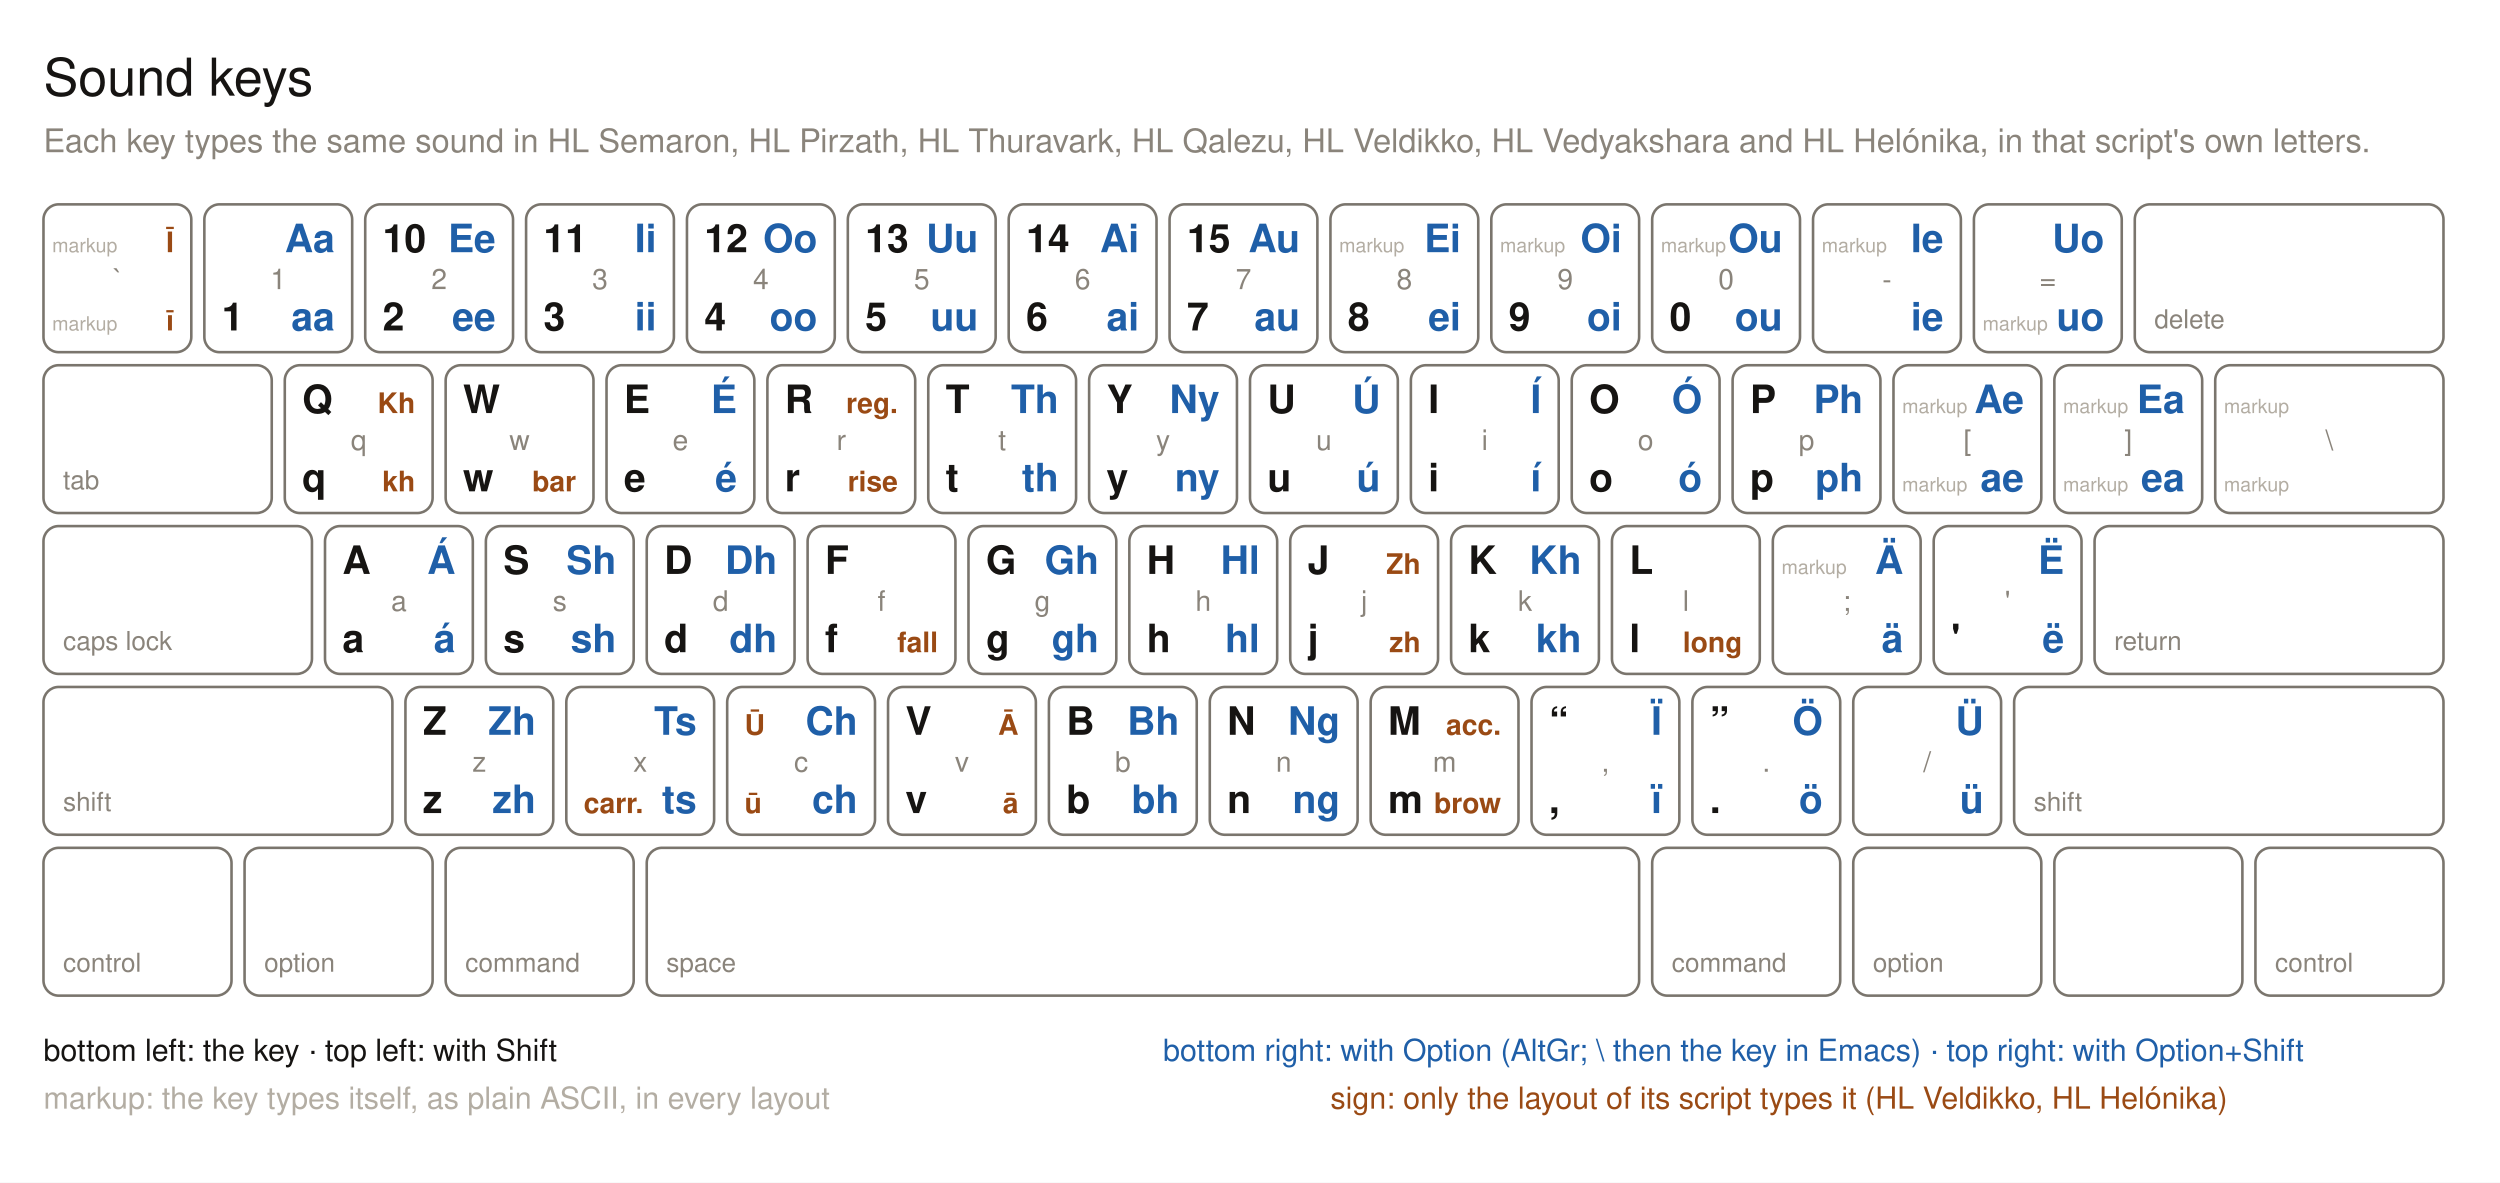
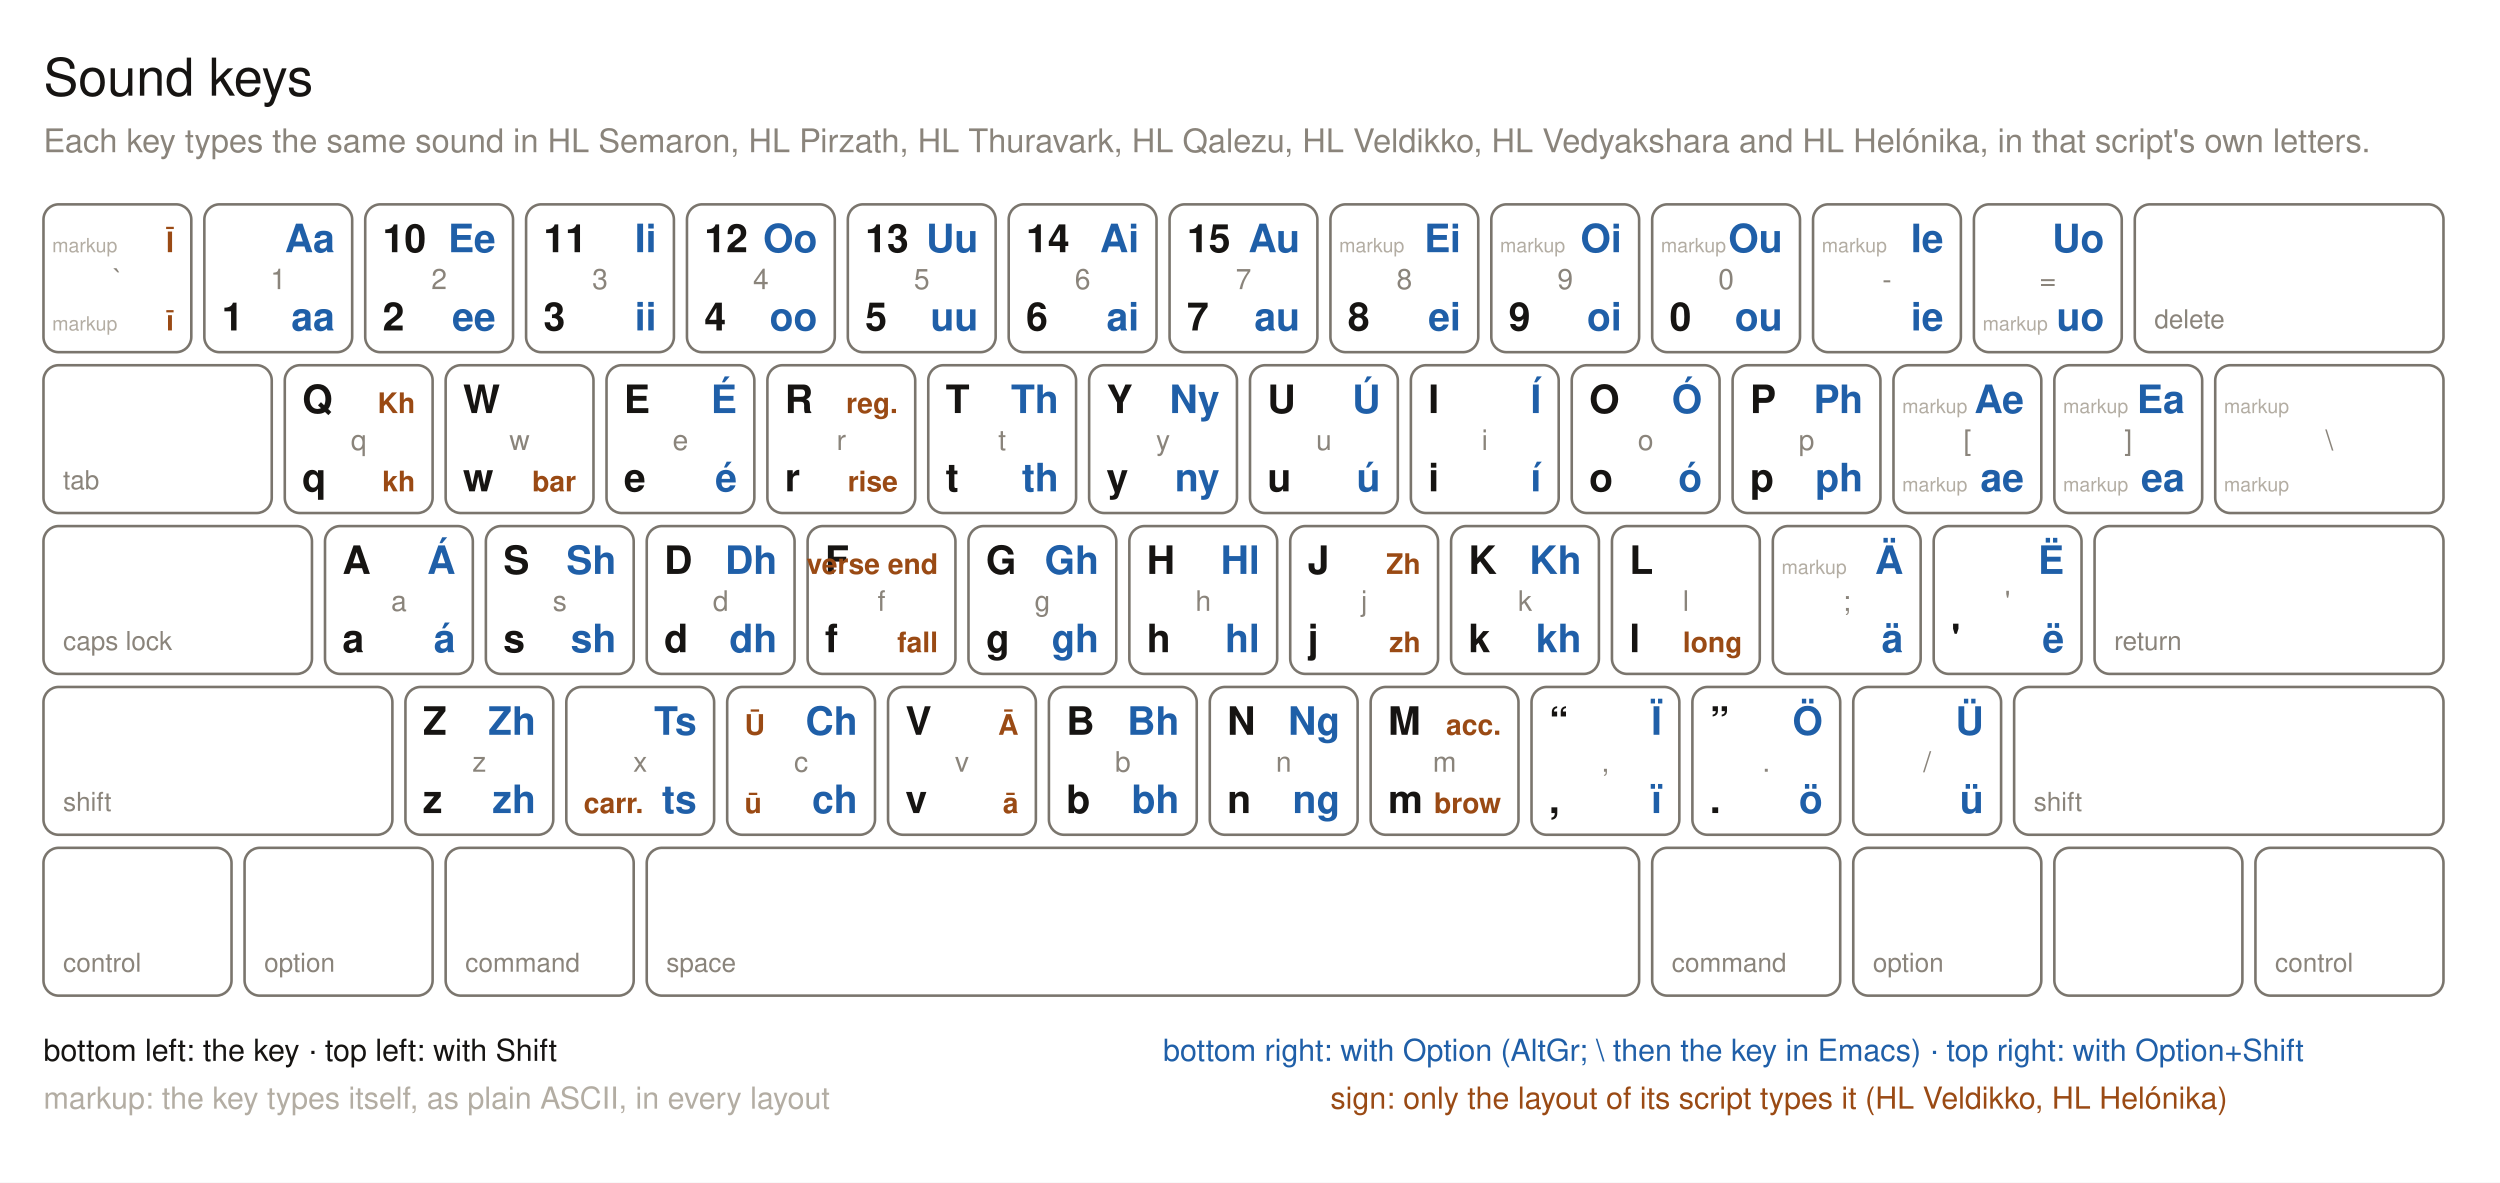
<svg xmlns="http://www.w3.org/2000/svg" width="1150" height="544" viewBox="0 0 1150 544">
  <rect width="1150" height="544" fill="#ffffff" />
  <text x="20.0" y="44.0" font-family="Helvetica, Arial, sans-serif" font-size="24" font-weight="normal" text-anchor="start" fill="#161412">Sound keys</text>
  <text x="20.0" y="70.0" font-family="Helvetica, Arial, sans-serif" font-size="15" font-weight="normal" text-anchor="start" fill="#8a847b">Each key types the same sound in HL Semaron, HL Pirzath, HL Thuravark, HL Qalezu, HL Veldikko, HL Vedyakshara and HL Helónika, in that script's own letters.</text>
  <rect x="20.0" y="94.0" width="68.0" height="68.0" rx="7" fill="#ffffff" stroke="#7a756d" stroke-width="1.2" />
  <text x="54.0" y="133.0" font-family="Helvetica, Arial, sans-serif" font-size="13" font-weight="normal" text-anchor="middle" fill="#8a847b">`</text>
  <text x="24.0" y="152.0" font-family="Helvetica, Arial, sans-serif" font-size="9" font-weight="normal" text-anchor="start" fill="#b3ada3">markup</text>
  <text x="24.0" y="116.0" font-family="Helvetica, Arial, sans-serif" font-size="9" font-weight="normal" text-anchor="start" fill="#b3ada3">markup</text>
  <text x="80.0" y="152.0" font-family="Helvetica, Arial, sans-serif" font-size="13" font-weight="bold" text-anchor="end" fill="#9a4a14">ī</text>
  <text x="80.0" y="116.0" font-family="Helvetica, Arial, sans-serif" font-size="13" font-weight="bold" text-anchor="end" fill="#9a4a14">Ī</text>
  <rect x="94.0" y="94.0" width="68.0" height="68.0" rx="7" fill="#ffffff" stroke="#7a756d" stroke-width="1.2" />
  <text x="128.0" y="133.0" font-family="Helvetica, Arial, sans-serif" font-size="13" font-weight="normal" text-anchor="middle" fill="#8a847b">1</text>
  <text x="102.0" y="152.0" font-family="Helvetica, Arial, sans-serif" font-size="18" font-weight="bold" text-anchor="start" fill="#161412">1</text>
  <text x="154.0" y="152.0" font-family="Helvetica, Arial, sans-serif" font-size="18" font-weight="bold" text-anchor="end" fill="#1f5fa8">aa</text>
  <text x="154.0" y="116.0" font-family="Helvetica, Arial, sans-serif" font-size="18" font-weight="bold" text-anchor="end" fill="#1f5fa8">Aa</text>
  <rect x="168.0" y="94.0" width="68.0" height="68.0" rx="7" fill="#ffffff" stroke="#7a756d" stroke-width="1.2" />
  <text x="202.0" y="133.0" font-family="Helvetica, Arial, sans-serif" font-size="13" font-weight="normal" text-anchor="middle" fill="#8a847b">2</text>
  <text x="176.0" y="152.0" font-family="Helvetica, Arial, sans-serif" font-size="18" font-weight="bold" text-anchor="start" fill="#161412">2</text>
  <text x="176.0" y="116.0" font-family="Helvetica, Arial, sans-serif" font-size="18" font-weight="bold" text-anchor="start" fill="#161412">10</text>
  <text x="228.0" y="152.0" font-family="Helvetica, Arial, sans-serif" font-size="18" font-weight="bold" text-anchor="end" fill="#1f5fa8">ee</text>
  <text x="228.0" y="116.0" font-family="Helvetica, Arial, sans-serif" font-size="18" font-weight="bold" text-anchor="end" fill="#1f5fa8">Ee</text>
  <rect x="242.0" y="94.0" width="68.0" height="68.0" rx="7" fill="#ffffff" stroke="#7a756d" stroke-width="1.2" />
  <text x="276.0" y="133.0" font-family="Helvetica, Arial, sans-serif" font-size="13" font-weight="normal" text-anchor="middle" fill="#8a847b">3</text>
  <text x="250.0" y="152.0" font-family="Helvetica, Arial, sans-serif" font-size="18" font-weight="bold" text-anchor="start" fill="#161412">3</text>
  <text x="250.0" y="116.0" font-family="Helvetica, Arial, sans-serif" font-size="18" font-weight="bold" text-anchor="start" fill="#161412">11</text>
  <text x="302.0" y="152.0" font-family="Helvetica, Arial, sans-serif" font-size="18" font-weight="bold" text-anchor="end" fill="#1f5fa8">ii</text>
  <text x="302.0" y="116.0" font-family="Helvetica, Arial, sans-serif" font-size="18" font-weight="bold" text-anchor="end" fill="#1f5fa8">Ii</text>
  <rect x="316.0" y="94.0" width="68.0" height="68.0" rx="7" fill="#ffffff" stroke="#7a756d" stroke-width="1.2" />
  <text x="350.0" y="133.0" font-family="Helvetica, Arial, sans-serif" font-size="13" font-weight="normal" text-anchor="middle" fill="#8a847b">4</text>
  <text x="324.0" y="152.0" font-family="Helvetica, Arial, sans-serif" font-size="18" font-weight="bold" text-anchor="start" fill="#161412">4</text>
  <text x="324.0" y="116.0" font-family="Helvetica, Arial, sans-serif" font-size="18" font-weight="bold" text-anchor="start" fill="#161412">12</text>
  <text x="376.0" y="152.0" font-family="Helvetica, Arial, sans-serif" font-size="18" font-weight="bold" text-anchor="end" fill="#1f5fa8">oo</text>
  <text x="376.0" y="116.0" font-family="Helvetica, Arial, sans-serif" font-size="18" font-weight="bold" text-anchor="end" fill="#1f5fa8">Oo</text>
  <rect x="390.0" y="94.0" width="68.0" height="68.0" rx="7" fill="#ffffff" stroke="#7a756d" stroke-width="1.2" />
  <text x="424.0" y="133.0" font-family="Helvetica, Arial, sans-serif" font-size="13" font-weight="normal" text-anchor="middle" fill="#8a847b">5</text>
  <text x="398.0" y="152.0" font-family="Helvetica, Arial, sans-serif" font-size="18" font-weight="bold" text-anchor="start" fill="#161412">5</text>
  <text x="398.0" y="116.0" font-family="Helvetica, Arial, sans-serif" font-size="18" font-weight="bold" text-anchor="start" fill="#161412">13</text>
  <text x="450.0" y="152.0" font-family="Helvetica, Arial, sans-serif" font-size="18" font-weight="bold" text-anchor="end" fill="#1f5fa8">uu</text>
  <text x="450.0" y="116.0" font-family="Helvetica, Arial, sans-serif" font-size="18" font-weight="bold" text-anchor="end" fill="#1f5fa8">Uu</text>
  <rect x="464.0" y="94.0" width="68.0" height="68.0" rx="7" fill="#ffffff" stroke="#7a756d" stroke-width="1.2" />
  <text x="498.0" y="133.0" font-family="Helvetica, Arial, sans-serif" font-size="13" font-weight="normal" text-anchor="middle" fill="#8a847b">6</text>
  <text x="472.0" y="152.0" font-family="Helvetica, Arial, sans-serif" font-size="18" font-weight="bold" text-anchor="start" fill="#161412">6</text>
  <text x="472.0" y="116.0" font-family="Helvetica, Arial, sans-serif" font-size="18" font-weight="bold" text-anchor="start" fill="#161412">14</text>
  <text x="524.0" y="152.0" font-family="Helvetica, Arial, sans-serif" font-size="18" font-weight="bold" text-anchor="end" fill="#1f5fa8">ai</text>
  <text x="524.0" y="116.0" font-family="Helvetica, Arial, sans-serif" font-size="18" font-weight="bold" text-anchor="end" fill="#1f5fa8">Ai</text>
  <rect x="538.0" y="94.0" width="68.0" height="68.0" rx="7" fill="#ffffff" stroke="#7a756d" stroke-width="1.2" />
  <text x="572.0" y="133.0" font-family="Helvetica, Arial, sans-serif" font-size="13" font-weight="normal" text-anchor="middle" fill="#8a847b">7</text>
  <text x="546.0" y="152.0" font-family="Helvetica, Arial, sans-serif" font-size="18" font-weight="bold" text-anchor="start" fill="#161412">7</text>
  <text x="546.0" y="116.0" font-family="Helvetica, Arial, sans-serif" font-size="18" font-weight="bold" text-anchor="start" fill="#161412">15</text>
  <text x="598.0" y="152.0" font-family="Helvetica, Arial, sans-serif" font-size="18" font-weight="bold" text-anchor="end" fill="#1f5fa8">au</text>
  <text x="598.0" y="116.0" font-family="Helvetica, Arial, sans-serif" font-size="18" font-weight="bold" text-anchor="end" fill="#1f5fa8">Au</text>
  <rect x="612.0" y="94.0" width="68.0" height="68.0" rx="7" fill="#ffffff" stroke="#7a756d" stroke-width="1.2" />
  <text x="646.0" y="133.0" font-family="Helvetica, Arial, sans-serif" font-size="13" font-weight="normal" text-anchor="middle" fill="#8a847b">8</text>
  <text x="620.0" y="152.0" font-family="Helvetica, Arial, sans-serif" font-size="18" font-weight="bold" text-anchor="start" fill="#161412">8</text>
  <text x="616.0" y="116.0" font-family="Helvetica, Arial, sans-serif" font-size="9" font-weight="normal" text-anchor="start" fill="#b3ada3">markup</text>
  <text x="672.0" y="152.0" font-family="Helvetica, Arial, sans-serif" font-size="18" font-weight="bold" text-anchor="end" fill="#1f5fa8">ei</text>
  <text x="672.0" y="116.0" font-family="Helvetica, Arial, sans-serif" font-size="18" font-weight="bold" text-anchor="end" fill="#1f5fa8">Ei</text>
  <rect x="686.0" y="94.0" width="68.0" height="68.0" rx="7" fill="#ffffff" stroke="#7a756d" stroke-width="1.2" />
  <text x="720.0" y="133.0" font-family="Helvetica, Arial, sans-serif" font-size="13" font-weight="normal" text-anchor="middle" fill="#8a847b">9</text>
  <text x="694.0" y="152.0" font-family="Helvetica, Arial, sans-serif" font-size="18" font-weight="bold" text-anchor="start" fill="#161412">9</text>
  <text x="690.0" y="116.0" font-family="Helvetica, Arial, sans-serif" font-size="9" font-weight="normal" text-anchor="start" fill="#b3ada3">markup</text>
  <text x="746.0" y="152.0" font-family="Helvetica, Arial, sans-serif" font-size="18" font-weight="bold" text-anchor="end" fill="#1f5fa8">oi</text>
  <text x="746.0" y="116.0" font-family="Helvetica, Arial, sans-serif" font-size="18" font-weight="bold" text-anchor="end" fill="#1f5fa8">Oi</text>
  <rect x="760.0" y="94.0" width="68.0" height="68.0" rx="7" fill="#ffffff" stroke="#7a756d" stroke-width="1.2" />
  <text x="794.0" y="133.0" font-family="Helvetica, Arial, sans-serif" font-size="13" font-weight="normal" text-anchor="middle" fill="#8a847b">0</text>
  <text x="768.0" y="152.0" font-family="Helvetica, Arial, sans-serif" font-size="18" font-weight="bold" text-anchor="start" fill="#161412">0</text>
  <text x="764.0" y="116.0" font-family="Helvetica, Arial, sans-serif" font-size="9" font-weight="normal" text-anchor="start" fill="#b3ada3">markup</text>
  <text x="820.0" y="152.0" font-family="Helvetica, Arial, sans-serif" font-size="18" font-weight="bold" text-anchor="end" fill="#1f5fa8">ou</text>
  <text x="820.0" y="116.0" font-family="Helvetica, Arial, sans-serif" font-size="18" font-weight="bold" text-anchor="end" fill="#1f5fa8">Ou</text>
  <rect x="834.0" y="94.0" width="68.0" height="68.0" rx="7" fill="#ffffff" stroke="#7a756d" stroke-width="1.2" />
  <text x="868.0" y="133.0" font-family="Helvetica, Arial, sans-serif" font-size="13" font-weight="normal" text-anchor="middle" fill="#8a847b">-</text>
  <text x="838.0" y="116.0" font-family="Helvetica, Arial, sans-serif" font-size="9" font-weight="normal" text-anchor="start" fill="#b3ada3">markup</text>
  <text x="894.0" y="152.0" font-family="Helvetica, Arial, sans-serif" font-size="18" font-weight="bold" text-anchor="end" fill="#1f5fa8">ie</text>
  <text x="894.0" y="116.0" font-family="Helvetica, Arial, sans-serif" font-size="18" font-weight="bold" text-anchor="end" fill="#1f5fa8">Ie</text>
  <rect x="908.0" y="94.0" width="68.0" height="68.0" rx="7" fill="#ffffff" stroke="#7a756d" stroke-width="1.2" />
  <text x="942.0" y="133.0" font-family="Helvetica, Arial, sans-serif" font-size="13" font-weight="normal" text-anchor="middle" fill="#8a847b">=</text>
  <text x="912.0" y="152.0" font-family="Helvetica, Arial, sans-serif" font-size="9" font-weight="normal" text-anchor="start" fill="#b3ada3">markup</text>
  <text x="968.0" y="152.0" font-family="Helvetica, Arial, sans-serif" font-size="18" font-weight="bold" text-anchor="end" fill="#1f5fa8">uo</text>
  <text x="968.0" y="116.0" font-family="Helvetica, Arial, sans-serif" font-size="18" font-weight="bold" text-anchor="end" fill="#1f5fa8">Uo</text>
  <rect x="982.0" y="94.0" width="142.0" height="68.0" rx="7" fill="#ffffff" stroke="#7a756d" stroke-width="1.2" />
  <text x="991.0" y="151.0" font-family="Helvetica, Arial, sans-serif" font-size="12" font-weight="normal" text-anchor="start" fill="#8a847b">delete</text>
  <rect x="20.0" y="168.0" width="105.0" height="68.0" rx="7" fill="#ffffff" stroke="#7a756d" stroke-width="1.2" />
  <text x="29.0" y="225.0" font-family="Helvetica, Arial, sans-serif" font-size="12" font-weight="normal" text-anchor="start" fill="#8a847b">tab</text>
  <rect x="131.0" y="168.0" width="68.0" height="68.0" rx="7" fill="#ffffff" stroke="#7a756d" stroke-width="1.2" />
  <text x="165.0" y="207.0" font-family="Helvetica, Arial, sans-serif" font-size="13" font-weight="normal" text-anchor="middle" fill="#8a847b">q</text>
  <text x="139.0" y="226.0" font-family="Helvetica, Arial, sans-serif" font-size="18" font-weight="bold" text-anchor="start" fill="#161412">q</text>
  <text x="139.0" y="190.0" font-family="Helvetica, Arial, sans-serif" font-size="18" font-weight="bold" text-anchor="start" fill="#161412">Q</text>
  <text x="191.0" y="226.0" font-family="Helvetica, Arial, sans-serif" font-size="13" font-weight="bold" text-anchor="end" fill="#9a4a14">kh</text>
  <text x="191.0" y="190.0" font-family="Helvetica, Arial, sans-serif" font-size="13" font-weight="bold" text-anchor="end" fill="#9a4a14">Kh</text>
  <rect x="205.0" y="168.0" width="68.0" height="68.0" rx="7" fill="#ffffff" stroke="#7a756d" stroke-width="1.2" />
  <text x="239.0" y="207.0" font-family="Helvetica, Arial, sans-serif" font-size="13" font-weight="normal" text-anchor="middle" fill="#8a847b">w</text>
  <text x="213.0" y="226.0" font-family="Helvetica, Arial, sans-serif" font-size="18" font-weight="bold" text-anchor="start" fill="#161412">w</text>
  <text x="213.0" y="190.0" font-family="Helvetica, Arial, sans-serif" font-size="18" font-weight="bold" text-anchor="start" fill="#161412">W</text>
  <text x="265.0" y="226.0" font-family="Helvetica, Arial, sans-serif" font-size="13" font-weight="bold" text-anchor="end" fill="#9a4a14">bar</text>
  <rect x="279.0" y="168.0" width="68.0" height="68.0" rx="7" fill="#ffffff" stroke="#7a756d" stroke-width="1.2" />
  <text x="313.0" y="207.0" font-family="Helvetica, Arial, sans-serif" font-size="13" font-weight="normal" text-anchor="middle" fill="#8a847b">e</text>
  <text x="287.0" y="226.0" font-family="Helvetica, Arial, sans-serif" font-size="18" font-weight="bold" text-anchor="start" fill="#161412">e</text>
  <text x="287.0" y="190.0" font-family="Helvetica, Arial, sans-serif" font-size="18" font-weight="bold" text-anchor="start" fill="#161412">E</text>
  <text x="339.0" y="226.0" font-family="Helvetica, Arial, sans-serif" font-size="18" font-weight="bold" text-anchor="end" fill="#1f5fa8">é</text>
  <text x="339.0" y="190.0" font-family="Helvetica, Arial, sans-serif" font-size="18" font-weight="bold" text-anchor="end" fill="#1f5fa8">É</text>
  <rect x="353.0" y="168.0" width="68.0" height="68.0" rx="7" fill="#ffffff" stroke="#7a756d" stroke-width="1.2" />
  <text x="387.0" y="207.0" font-family="Helvetica, Arial, sans-serif" font-size="13" font-weight="normal" text-anchor="middle" fill="#8a847b">r</text>
  <text x="361.0" y="226.0" font-family="Helvetica, Arial, sans-serif" font-size="18" font-weight="bold" text-anchor="start" fill="#161412">r</text>
  <text x="361.0" y="190.0" font-family="Helvetica, Arial, sans-serif" font-size="18" font-weight="bold" text-anchor="start" fill="#161412">R</text>
  <text x="413.0" y="226.0" font-family="Helvetica, Arial, sans-serif" font-size="13" font-weight="bold" text-anchor="end" fill="#9a4a14">rise</text>
  <text x="413.0" y="190.0" font-family="Helvetica, Arial, sans-serif" font-size="13" font-weight="bold" text-anchor="end" fill="#9a4a14">reg.</text>
  <rect x="427.0" y="168.0" width="68.0" height="68.0" rx="7" fill="#ffffff" stroke="#7a756d" stroke-width="1.2" />
  <text x="461.0" y="207.0" font-family="Helvetica, Arial, sans-serif" font-size="13" font-weight="normal" text-anchor="middle" fill="#8a847b">t</text>
  <text x="435.0" y="226.0" font-family="Helvetica, Arial, sans-serif" font-size="18" font-weight="bold" text-anchor="start" fill="#161412">t</text>
  <text x="435.0" y="190.0" font-family="Helvetica, Arial, sans-serif" font-size="18" font-weight="bold" text-anchor="start" fill="#161412">T</text>
  <text x="487.0" y="226.0" font-family="Helvetica, Arial, sans-serif" font-size="18" font-weight="bold" text-anchor="end" fill="#1f5fa8">th</text>
  <text x="487.0" y="190.0" font-family="Helvetica, Arial, sans-serif" font-size="18" font-weight="bold" text-anchor="end" fill="#1f5fa8">Th</text>
  <rect x="501.0" y="168.0" width="68.0" height="68.0" rx="7" fill="#ffffff" stroke="#7a756d" stroke-width="1.2" />
  <text x="535.0" y="207.0" font-family="Helvetica, Arial, sans-serif" font-size="13" font-weight="normal" text-anchor="middle" fill="#8a847b">y</text>
  <text x="509.0" y="226.0" font-family="Helvetica, Arial, sans-serif" font-size="18" font-weight="bold" text-anchor="start" fill="#161412">y</text>
  <text x="509.0" y="190.0" font-family="Helvetica, Arial, sans-serif" font-size="18" font-weight="bold" text-anchor="start" fill="#161412">Y</text>
  <text x="561.0" y="226.0" font-family="Helvetica, Arial, sans-serif" font-size="18" font-weight="bold" text-anchor="end" fill="#1f5fa8">ny</text>
  <text x="561.0" y="190.0" font-family="Helvetica, Arial, sans-serif" font-size="18" font-weight="bold" text-anchor="end" fill="#1f5fa8">Ny</text>
  <rect x="575.0" y="168.0" width="68.0" height="68.0" rx="7" fill="#ffffff" stroke="#7a756d" stroke-width="1.2" />
  <text x="609.0" y="207.0" font-family="Helvetica, Arial, sans-serif" font-size="13" font-weight="normal" text-anchor="middle" fill="#8a847b">u</text>
  <text x="583.0" y="226.0" font-family="Helvetica, Arial, sans-serif" font-size="18" font-weight="bold" text-anchor="start" fill="#161412">u</text>
  <text x="583.0" y="190.0" font-family="Helvetica, Arial, sans-serif" font-size="18" font-weight="bold" text-anchor="start" fill="#161412">U</text>
  <text x="635.0" y="226.0" font-family="Helvetica, Arial, sans-serif" font-size="18" font-weight="bold" text-anchor="end" fill="#1f5fa8">ú</text>
  <text x="635.0" y="190.0" font-family="Helvetica, Arial, sans-serif" font-size="18" font-weight="bold" text-anchor="end" fill="#1f5fa8">Ú</text>
  <rect x="649.0" y="168.0" width="68.0" height="68.0" rx="7" fill="#ffffff" stroke="#7a756d" stroke-width="1.2" />
  <text x="683.0" y="207.0" font-family="Helvetica, Arial, sans-serif" font-size="13" font-weight="normal" text-anchor="middle" fill="#8a847b">i</text>
  <text x="657.0" y="226.0" font-family="Helvetica, Arial, sans-serif" font-size="18" font-weight="bold" text-anchor="start" fill="#161412">i</text>
  <text x="657.0" y="190.0" font-family="Helvetica, Arial, sans-serif" font-size="18" font-weight="bold" text-anchor="start" fill="#161412">I</text>
  <text x="709.0" y="226.0" font-family="Helvetica, Arial, sans-serif" font-size="18" font-weight="bold" text-anchor="end" fill="#1f5fa8">í</text>
  <text x="709.0" y="190.0" font-family="Helvetica, Arial, sans-serif" font-size="18" font-weight="bold" text-anchor="end" fill="#1f5fa8">Í</text>
  <rect x="723.0" y="168.0" width="68.0" height="68.0" rx="7" fill="#ffffff" stroke="#7a756d" stroke-width="1.2" />
  <text x="757.0" y="207.0" font-family="Helvetica, Arial, sans-serif" font-size="13" font-weight="normal" text-anchor="middle" fill="#8a847b">o</text>
  <text x="731.0" y="226.0" font-family="Helvetica, Arial, sans-serif" font-size="18" font-weight="bold" text-anchor="start" fill="#161412">o</text>
  <text x="731.0" y="190.0" font-family="Helvetica, Arial, sans-serif" font-size="18" font-weight="bold" text-anchor="start" fill="#161412">O</text>
  <text x="783.0" y="226.0" font-family="Helvetica, Arial, sans-serif" font-size="18" font-weight="bold" text-anchor="end" fill="#1f5fa8">ó</text>
  <text x="783.0" y="190.0" font-family="Helvetica, Arial, sans-serif" font-size="18" font-weight="bold" text-anchor="end" fill="#1f5fa8">Ó</text>
  <rect x="797.0" y="168.0" width="68.0" height="68.0" rx="7" fill="#ffffff" stroke="#7a756d" stroke-width="1.2" />
  <text x="831.0" y="207.0" font-family="Helvetica, Arial, sans-serif" font-size="13" font-weight="normal" text-anchor="middle" fill="#8a847b">p</text>
  <text x="805.0" y="226.0" font-family="Helvetica, Arial, sans-serif" font-size="18" font-weight="bold" text-anchor="start" fill="#161412">p</text>
  <text x="805.0" y="190.0" font-family="Helvetica, Arial, sans-serif" font-size="18" font-weight="bold" text-anchor="start" fill="#161412">P</text>
  <text x="857.0" y="226.0" font-family="Helvetica, Arial, sans-serif" font-size="18" font-weight="bold" text-anchor="end" fill="#1f5fa8">ph</text>
  <text x="857.0" y="190.0" font-family="Helvetica, Arial, sans-serif" font-size="18" font-weight="bold" text-anchor="end" fill="#1f5fa8">Ph</text>
  <rect x="871.0" y="168.0" width="68.0" height="68.0" rx="7" fill="#ffffff" stroke="#7a756d" stroke-width="1.2" />
  <text x="905.0" y="207.0" font-family="Helvetica, Arial, sans-serif" font-size="13" font-weight="normal" text-anchor="middle" fill="#8a847b">[</text>
  <text x="875.0" y="226.0" font-family="Helvetica, Arial, sans-serif" font-size="9" font-weight="normal" text-anchor="start" fill="#b3ada3">markup</text>
  <text x="875.0" y="190.0" font-family="Helvetica, Arial, sans-serif" font-size="9" font-weight="normal" text-anchor="start" fill="#b3ada3">markup</text>
  <text x="931.0" y="226.0" font-family="Helvetica, Arial, sans-serif" font-size="18" font-weight="bold" text-anchor="end" fill="#1f5fa8">ae</text>
  <text x="931.0" y="190.0" font-family="Helvetica, Arial, sans-serif" font-size="18" font-weight="bold" text-anchor="end" fill="#1f5fa8">Ae</text>
  <rect x="945.0" y="168.0" width="68.0" height="68.0" rx="7" fill="#ffffff" stroke="#7a756d" stroke-width="1.2" />
  <text x="979.0" y="207.0" font-family="Helvetica, Arial, sans-serif" font-size="13" font-weight="normal" text-anchor="middle" fill="#8a847b">]</text>
  <text x="949.0" y="226.0" font-family="Helvetica, Arial, sans-serif" font-size="9" font-weight="normal" text-anchor="start" fill="#b3ada3">markup</text>
  <text x="949.0" y="190.0" font-family="Helvetica, Arial, sans-serif" font-size="9" font-weight="normal" text-anchor="start" fill="#b3ada3">markup</text>
  <text x="1005.0" y="226.0" font-family="Helvetica, Arial, sans-serif" font-size="18" font-weight="bold" text-anchor="end" fill="#1f5fa8">ea</text>
  <text x="1005.0" y="190.0" font-family="Helvetica, Arial, sans-serif" font-size="18" font-weight="bold" text-anchor="end" fill="#1f5fa8">Ea</text>
  <rect x="1019.0" y="168.0" width="105.0" height="68.0" rx="7" fill="#ffffff" stroke="#7a756d" stroke-width="1.2" />
  <text x="1071.5" y="207.0" font-family="Helvetica, Arial, sans-serif" font-size="13" font-weight="normal" text-anchor="middle" fill="#8a847b">\</text>
  <text x="1023.0" y="226.0" font-family="Helvetica, Arial, sans-serif" font-size="9" font-weight="normal" text-anchor="start" fill="#b3ada3">markup</text>
  <text x="1023.0" y="190.0" font-family="Helvetica, Arial, sans-serif" font-size="9" font-weight="normal" text-anchor="start" fill="#b3ada3">markup</text>
  <rect x="20.0" y="242.0" width="123.5" height="68.0" rx="7" fill="#ffffff" stroke="#7a756d" stroke-width="1.2" />
  <text x="29.0" y="299.0" font-family="Helvetica, Arial, sans-serif" font-size="12" font-weight="normal" text-anchor="start" fill="#8a847b">caps lock</text>
  <rect x="149.5" y="242.0" width="68.0" height="68.0" rx="7" fill="#ffffff" stroke="#7a756d" stroke-width="1.2" />
  <text x="183.5" y="281.0" font-family="Helvetica, Arial, sans-serif" font-size="13" font-weight="normal" text-anchor="middle" fill="#8a847b">a</text>
  <text x="157.5" y="300.0" font-family="Helvetica, Arial, sans-serif" font-size="18" font-weight="bold" text-anchor="start" fill="#161412">a</text>
  <text x="157.5" y="264.0" font-family="Helvetica, Arial, sans-serif" font-size="18" font-weight="bold" text-anchor="start" fill="#161412">A</text>
  <text x="209.5" y="300.0" font-family="Helvetica, Arial, sans-serif" font-size="18" font-weight="bold" text-anchor="end" fill="#1f5fa8">á</text>
  <text x="209.5" y="264.0" font-family="Helvetica, Arial, sans-serif" font-size="18" font-weight="bold" text-anchor="end" fill="#1f5fa8">Á</text>
  <rect x="223.5" y="242.0" width="68.0" height="68.0" rx="7" fill="#ffffff" stroke="#7a756d" stroke-width="1.2" />
  <text x="257.5" y="281.0" font-family="Helvetica, Arial, sans-serif" font-size="13" font-weight="normal" text-anchor="middle" fill="#8a847b">s</text>
  <text x="231.5" y="300.0" font-family="Helvetica, Arial, sans-serif" font-size="18" font-weight="bold" text-anchor="start" fill="#161412">s</text>
  <text x="231.5" y="264.0" font-family="Helvetica, Arial, sans-serif" font-size="18" font-weight="bold" text-anchor="start" fill="#161412">S</text>
  <text x="283.5" y="300.0" font-family="Helvetica, Arial, sans-serif" font-size="18" font-weight="bold" text-anchor="end" fill="#1f5fa8">sh</text>
  <text x="283.5" y="264.0" font-family="Helvetica, Arial, sans-serif" font-size="18" font-weight="bold" text-anchor="end" fill="#1f5fa8">Sh</text>
  <rect x="297.5" y="242.0" width="68.0" height="68.0" rx="7" fill="#ffffff" stroke="#7a756d" stroke-width="1.2" />
  <text x="331.5" y="281.0" font-family="Helvetica, Arial, sans-serif" font-size="13" font-weight="normal" text-anchor="middle" fill="#8a847b">d</text>
  <text x="305.5" y="300.0" font-family="Helvetica, Arial, sans-serif" font-size="18" font-weight="bold" text-anchor="start" fill="#161412">d</text>
  <text x="305.5" y="264.0" font-family="Helvetica, Arial, sans-serif" font-size="18" font-weight="bold" text-anchor="start" fill="#161412">D</text>
  <text x="357.5" y="300.0" font-family="Helvetica, Arial, sans-serif" font-size="18" font-weight="bold" text-anchor="end" fill="#1f5fa8">dh</text>
  <text x="357.5" y="264.0" font-family="Helvetica, Arial, sans-serif" font-size="18" font-weight="bold" text-anchor="end" fill="#1f5fa8">Dh</text>
  <rect x="371.5" y="242.0" width="68.0" height="68.0" rx="7" fill="#ffffff" stroke="#7a756d" stroke-width="1.2" />
  <text x="405.5" y="281.0" font-family="Helvetica, Arial, sans-serif" font-size="13" font-weight="normal" text-anchor="middle" fill="#8a847b">f</text>
  <text x="379.5" y="300.0" font-family="Helvetica, Arial, sans-serif" font-size="18" font-weight="bold" text-anchor="start" fill="#161412">f</text>
  <text x="379.5" y="264.0" font-family="Helvetica, Arial, sans-serif" font-size="18" font-weight="bold" text-anchor="start" fill="#161412">F</text>
  <text x="431.5" y="300.0" font-family="Helvetica, Arial, sans-serif" font-size="13" font-weight="bold" text-anchor="end" fill="#9a4a14">fall</text>
+   <text x="431.5" y="264.0" font-family="Helvetica, Arial, sans-serif" font-size="13" font-weight="bold" text-anchor="end" fill="#9a4a14">verse end</text>
  <rect x="445.5" y="242.0" width="68.0" height="68.0" rx="7" fill="#ffffff" stroke="#7a756d" stroke-width="1.2" />
  <text x="479.5" y="281.0" font-family="Helvetica, Arial, sans-serif" font-size="13" font-weight="normal" text-anchor="middle" fill="#8a847b">g</text>
  <text x="453.5" y="300.0" font-family="Helvetica, Arial, sans-serif" font-size="18" font-weight="bold" text-anchor="start" fill="#161412">g</text>
  <text x="453.5" y="264.0" font-family="Helvetica, Arial, sans-serif" font-size="18" font-weight="bold" text-anchor="start" fill="#161412">G</text>
  <text x="505.5" y="300.0" font-family="Helvetica, Arial, sans-serif" font-size="18" font-weight="bold" text-anchor="end" fill="#1f5fa8">gh</text>
  <text x="505.5" y="264.0" font-family="Helvetica, Arial, sans-serif" font-size="18" font-weight="bold" text-anchor="end" fill="#1f5fa8">Gh</text>
  <rect x="519.5" y="242.0" width="68.0" height="68.0" rx="7" fill="#ffffff" stroke="#7a756d" stroke-width="1.2" />
  <text x="553.5" y="281.0" font-family="Helvetica, Arial, sans-serif" font-size="13" font-weight="normal" text-anchor="middle" fill="#8a847b">h</text>
  <text x="527.5" y="300.0" font-family="Helvetica, Arial, sans-serif" font-size="18" font-weight="bold" text-anchor="start" fill="#161412">h</text>
  <text x="527.5" y="264.0" font-family="Helvetica, Arial, sans-serif" font-size="18" font-weight="bold" text-anchor="start" fill="#161412">H</text>
  <text x="579.5" y="300.0" font-family="Helvetica, Arial, sans-serif" font-size="18" font-weight="bold" text-anchor="end" fill="#1f5fa8">hl</text>
  <text x="579.5" y="264.0" font-family="Helvetica, Arial, sans-serif" font-size="18" font-weight="bold" text-anchor="end" fill="#1f5fa8">Hl</text>
  <rect x="593.5" y="242.0" width="68.0" height="68.0" rx="7" fill="#ffffff" stroke="#7a756d" stroke-width="1.2" />
  <text x="627.5" y="281.0" font-family="Helvetica, Arial, sans-serif" font-size="13" font-weight="normal" text-anchor="middle" fill="#8a847b">j</text>
  <text x="601.5" y="300.0" font-family="Helvetica, Arial, sans-serif" font-size="18" font-weight="bold" text-anchor="start" fill="#161412">j</text>
  <text x="601.5" y="264.0" font-family="Helvetica, Arial, sans-serif" font-size="18" font-weight="bold" text-anchor="start" fill="#161412">J</text>
  <text x="653.5" y="300.0" font-family="Helvetica, Arial, sans-serif" font-size="13" font-weight="bold" text-anchor="end" fill="#9a4a14">zh</text>
  <text x="653.5" y="264.0" font-family="Helvetica, Arial, sans-serif" font-size="13" font-weight="bold" text-anchor="end" fill="#9a4a14">Zh</text>
  <rect x="667.5" y="242.0" width="68.0" height="68.0" rx="7" fill="#ffffff" stroke="#7a756d" stroke-width="1.2" />
  <text x="701.5" y="281.0" font-family="Helvetica, Arial, sans-serif" font-size="13" font-weight="normal" text-anchor="middle" fill="#8a847b">k</text>
  <text x="675.5" y="300.0" font-family="Helvetica, Arial, sans-serif" font-size="18" font-weight="bold" text-anchor="start" fill="#161412">k</text>
  <text x="675.5" y="264.0" font-family="Helvetica, Arial, sans-serif" font-size="18" font-weight="bold" text-anchor="start" fill="#161412">K</text>
  <text x="727.5" y="300.0" font-family="Helvetica, Arial, sans-serif" font-size="18" font-weight="bold" text-anchor="end" fill="#1f5fa8">kh</text>
  <text x="727.5" y="264.0" font-family="Helvetica, Arial, sans-serif" font-size="18" font-weight="bold" text-anchor="end" fill="#1f5fa8">Kh</text>
  <rect x="741.5" y="242.0" width="68.0" height="68.0" rx="7" fill="#ffffff" stroke="#7a756d" stroke-width="1.2" />
  <text x="775.5" y="281.0" font-family="Helvetica, Arial, sans-serif" font-size="13" font-weight="normal" text-anchor="middle" fill="#8a847b">l</text>
  <text x="749.5" y="300.0" font-family="Helvetica, Arial, sans-serif" font-size="18" font-weight="bold" text-anchor="start" fill="#161412">l</text>
  <text x="749.5" y="264.0" font-family="Helvetica, Arial, sans-serif" font-size="18" font-weight="bold" text-anchor="start" fill="#161412">L</text>
  <text x="801.5" y="300.0" font-family="Helvetica, Arial, sans-serif" font-size="13" font-weight="bold" text-anchor="end" fill="#9a4a14">long</text>
  <rect x="815.5" y="242.0" width="68.0" height="68.0" rx="7" fill="#ffffff" stroke="#7a756d" stroke-width="1.2" />
  <text x="849.5" y="281.0" font-family="Helvetica, Arial, sans-serif" font-size="13" font-weight="normal" text-anchor="middle" fill="#8a847b">;</text>
  <text x="819.5" y="264.0" font-family="Helvetica, Arial, sans-serif" font-size="9" font-weight="normal" text-anchor="start" fill="#b3ada3">markup</text>
  <text x="875.5" y="300.0" font-family="Helvetica, Arial, sans-serif" font-size="18" font-weight="bold" text-anchor="end" fill="#1f5fa8">ä</text>
  <text x="875.5" y="264.0" font-family="Helvetica, Arial, sans-serif" font-size="18" font-weight="bold" text-anchor="end" fill="#1f5fa8">Ä</text>
  <rect x="889.5" y="242.0" width="68.0" height="68.0" rx="7" fill="#ffffff" stroke="#7a756d" stroke-width="1.2" />
  <text x="923.5" y="281.0" font-family="Helvetica, Arial, sans-serif" font-size="13" font-weight="normal" text-anchor="middle" fill="#8a847b">'</text>
  <text x="897.5" y="300.0" font-family="Helvetica, Arial, sans-serif" font-size="18" font-weight="bold" text-anchor="start" fill="#161412">'</text>
  <text x="949.5" y="300.0" font-family="Helvetica, Arial, sans-serif" font-size="18" font-weight="bold" text-anchor="end" fill="#1f5fa8">ë</text>
  <text x="949.5" y="264.0" font-family="Helvetica, Arial, sans-serif" font-size="18" font-weight="bold" text-anchor="end" fill="#1f5fa8">Ë</text>
  <rect x="963.5" y="242.0" width="160.5" height="68.0" rx="7" fill="#ffffff" stroke="#7a756d" stroke-width="1.2" />
  <text x="972.5" y="299.0" font-family="Helvetica, Arial, sans-serif" font-size="12" font-weight="normal" text-anchor="start" fill="#8a847b">return</text>
  <rect x="20.0" y="316.0" width="160.5" height="68.0" rx="7" fill="#ffffff" stroke="#7a756d" stroke-width="1.2" />
  <text x="29.0" y="373.0" font-family="Helvetica, Arial, sans-serif" font-size="12" font-weight="normal" text-anchor="start" fill="#8a847b">shift</text>
  <rect x="186.5" y="316.0" width="68.0" height="68.0" rx="7" fill="#ffffff" stroke="#7a756d" stroke-width="1.2" />
  <text x="220.5" y="355.0" font-family="Helvetica, Arial, sans-serif" font-size="13" font-weight="normal" text-anchor="middle" fill="#8a847b">z</text>
  <text x="194.5" y="374.0" font-family="Helvetica, Arial, sans-serif" font-size="18" font-weight="bold" text-anchor="start" fill="#161412">z</text>
  <text x="194.5" y="338.0" font-family="Helvetica, Arial, sans-serif" font-size="18" font-weight="bold" text-anchor="start" fill="#161412">Z</text>
  <text x="246.5" y="374.0" font-family="Helvetica, Arial, sans-serif" font-size="18" font-weight="bold" text-anchor="end" fill="#1f5fa8">zh</text>
  <text x="246.5" y="338.0" font-family="Helvetica, Arial, sans-serif" font-size="18" font-weight="bold" text-anchor="end" fill="#1f5fa8">Zh</text>
  <rect x="260.5" y="316.0" width="68.0" height="68.0" rx="7" fill="#ffffff" stroke="#7a756d" stroke-width="1.2" />
  <text x="294.5" y="355.0" font-family="Helvetica, Arial, sans-serif" font-size="13" font-weight="normal" text-anchor="middle" fill="#8a847b">x</text>
  <text x="268.5" y="374.0" font-family="Helvetica, Arial, sans-serif" font-size="13" font-weight="bold" text-anchor="start" fill="#9a4a14">carr.</text>
  <text x="320.5" y="374.0" font-family="Helvetica, Arial, sans-serif" font-size="18" font-weight="bold" text-anchor="end" fill="#1f5fa8">ts</text>
  <text x="320.5" y="338.0" font-family="Helvetica, Arial, sans-serif" font-size="18" font-weight="bold" text-anchor="end" fill="#1f5fa8">Ts</text>
  <rect x="334.5" y="316.0" width="68.0" height="68.0" rx="7" fill="#ffffff" stroke="#7a756d" stroke-width="1.2" />
  <text x="368.5" y="355.0" font-family="Helvetica, Arial, sans-serif" font-size="13" font-weight="normal" text-anchor="middle" fill="#8a847b">c</text>
  <text x="342.5" y="374.0" font-family="Helvetica, Arial, sans-serif" font-size="13" font-weight="bold" text-anchor="start" fill="#9a4a14">ū</text>
  <text x="342.5" y="338.0" font-family="Helvetica, Arial, sans-serif" font-size="13" font-weight="bold" text-anchor="start" fill="#9a4a14">Ū</text>
  <text x="394.5" y="374.0" font-family="Helvetica, Arial, sans-serif" font-size="18" font-weight="bold" text-anchor="end" fill="#1f5fa8">ch</text>
  <text x="394.5" y="338.0" font-family="Helvetica, Arial, sans-serif" font-size="18" font-weight="bold" text-anchor="end" fill="#1f5fa8">Ch</text>
  <rect x="408.5" y="316.0" width="68.0" height="68.0" rx="7" fill="#ffffff" stroke="#7a756d" stroke-width="1.2" />
  <text x="442.5" y="355.0" font-family="Helvetica, Arial, sans-serif" font-size="13" font-weight="normal" text-anchor="middle" fill="#8a847b">v</text>
  <text x="416.5" y="374.0" font-family="Helvetica, Arial, sans-serif" font-size="18" font-weight="bold" text-anchor="start" fill="#161412">v</text>
  <text x="416.5" y="338.0" font-family="Helvetica, Arial, sans-serif" font-size="18" font-weight="bold" text-anchor="start" fill="#161412">V</text>
  <text x="468.5" y="374.0" font-family="Helvetica, Arial, sans-serif" font-size="13" font-weight="bold" text-anchor="end" fill="#9a4a14">ā</text>
  <text x="468.5" y="338.0" font-family="Helvetica, Arial, sans-serif" font-size="13" font-weight="bold" text-anchor="end" fill="#9a4a14">Ā</text>
  <rect x="482.5" y="316.0" width="68.0" height="68.0" rx="7" fill="#ffffff" stroke="#7a756d" stroke-width="1.2" />
  <text x="516.5" y="355.0" font-family="Helvetica, Arial, sans-serif" font-size="13" font-weight="normal" text-anchor="middle" fill="#8a847b">b</text>
  <text x="490.5" y="374.0" font-family="Helvetica, Arial, sans-serif" font-size="18" font-weight="bold" text-anchor="start" fill="#161412">b</text>
  <text x="490.5" y="338.0" font-family="Helvetica, Arial, sans-serif" font-size="18" font-weight="bold" text-anchor="start" fill="#161412">B</text>
  <text x="542.5" y="374.0" font-family="Helvetica, Arial, sans-serif" font-size="18" font-weight="bold" text-anchor="end" fill="#1f5fa8">bh</text>
  <text x="542.5" y="338.0" font-family="Helvetica, Arial, sans-serif" font-size="18" font-weight="bold" text-anchor="end" fill="#1f5fa8">Bh</text>
  <rect x="556.5" y="316.0" width="68.0" height="68.0" rx="7" fill="#ffffff" stroke="#7a756d" stroke-width="1.2" />
  <text x="590.5" y="355.0" font-family="Helvetica, Arial, sans-serif" font-size="13" font-weight="normal" text-anchor="middle" fill="#8a847b">n</text>
  <text x="564.5" y="374.0" font-family="Helvetica, Arial, sans-serif" font-size="18" font-weight="bold" text-anchor="start" fill="#161412">n</text>
  <text x="564.5" y="338.0" font-family="Helvetica, Arial, sans-serif" font-size="18" font-weight="bold" text-anchor="start" fill="#161412">N</text>
  <text x="616.5" y="374.0" font-family="Helvetica, Arial, sans-serif" font-size="18" font-weight="bold" text-anchor="end" fill="#1f5fa8">ng</text>
  <text x="616.5" y="338.0" font-family="Helvetica, Arial, sans-serif" font-size="18" font-weight="bold" text-anchor="end" fill="#1f5fa8">Ng</text>
  <rect x="630.5" y="316.0" width="68.0" height="68.0" rx="7" fill="#ffffff" stroke="#7a756d" stroke-width="1.2" />
  <text x="664.5" y="355.0" font-family="Helvetica, Arial, sans-serif" font-size="13" font-weight="normal" text-anchor="middle" fill="#8a847b">m</text>
  <text x="638.5" y="374.0" font-family="Helvetica, Arial, sans-serif" font-size="18" font-weight="bold" text-anchor="start" fill="#161412">m</text>
  <text x="638.5" y="338.0" font-family="Helvetica, Arial, sans-serif" font-size="18" font-weight="bold" text-anchor="start" fill="#161412">M</text>
  <text x="690.5" y="374.0" font-family="Helvetica, Arial, sans-serif" font-size="13" font-weight="bold" text-anchor="end" fill="#9a4a14">brow</text>
  <text x="690.5" y="338.0" font-family="Helvetica, Arial, sans-serif" font-size="13" font-weight="bold" text-anchor="end" fill="#9a4a14">acc.</text>
  <rect x="704.5" y="316.0" width="68.0" height="68.0" rx="7" fill="#ffffff" stroke="#7a756d" stroke-width="1.2" />
  <text x="738.5" y="355.0" font-family="Helvetica, Arial, sans-serif" font-size="13" font-weight="normal" text-anchor="middle" fill="#8a847b">,</text>
  <text x="712.5" y="374.0" font-family="Helvetica, Arial, sans-serif" font-size="18" font-weight="bold" text-anchor="start" fill="#161412">,</text>
  <text x="712.5" y="338.0" font-family="Helvetica, Arial, sans-serif" font-size="18" font-weight="bold" text-anchor="start" fill="#161412">“</text>
  <text x="764.5" y="374.0" font-family="Helvetica, Arial, sans-serif" font-size="18" font-weight="bold" text-anchor="end" fill="#1f5fa8">ï</text>
  <text x="764.5" y="338.0" font-family="Helvetica, Arial, sans-serif" font-size="18" font-weight="bold" text-anchor="end" fill="#1f5fa8">Ï</text>
  <rect x="778.5" y="316.0" width="68.0" height="68.0" rx="7" fill="#ffffff" stroke="#7a756d" stroke-width="1.2" />
  <text x="812.5" y="355.0" font-family="Helvetica, Arial, sans-serif" font-size="13" font-weight="normal" text-anchor="middle" fill="#8a847b">.</text>
  <text x="786.5" y="374.0" font-family="Helvetica, Arial, sans-serif" font-size="18" font-weight="bold" text-anchor="start" fill="#161412">.</text>
  <text x="786.5" y="338.0" font-family="Helvetica, Arial, sans-serif" font-size="18" font-weight="bold" text-anchor="start" fill="#161412">”</text>
  <text x="838.5" y="374.0" font-family="Helvetica, Arial, sans-serif" font-size="18" font-weight="bold" text-anchor="end" fill="#1f5fa8">ö</text>
  <text x="838.5" y="338.0" font-family="Helvetica, Arial, sans-serif" font-size="18" font-weight="bold" text-anchor="end" fill="#1f5fa8">Ö</text>
  <rect x="852.5" y="316.0" width="68.0" height="68.0" rx="7" fill="#ffffff" stroke="#7a756d" stroke-width="1.2" />
  <text x="886.5" y="355.0" font-family="Helvetica, Arial, sans-serif" font-size="13" font-weight="normal" text-anchor="middle" fill="#8a847b">/</text>
  <text x="912.5" y="374.0" font-family="Helvetica, Arial, sans-serif" font-size="18" font-weight="bold" text-anchor="end" fill="#1f5fa8">ü</text>
  <text x="912.5" y="338.0" font-family="Helvetica, Arial, sans-serif" font-size="18" font-weight="bold" text-anchor="end" fill="#1f5fa8">Ü</text>
  <rect x="926.5" y="316.0" width="197.5" height="68.0" rx="7" fill="#ffffff" stroke="#7a756d" stroke-width="1.2" />
  <text x="935.5" y="373.0" font-family="Helvetica, Arial, sans-serif" font-size="12" font-weight="normal" text-anchor="start" fill="#8a847b">shift</text>
  <rect x="20.0" y="390.0" width="86.5" height="68.0" rx="7" fill="#ffffff" stroke="#7a756d" stroke-width="1.2" />
  <text x="29.0" y="447.0" font-family="Helvetica, Arial, sans-serif" font-size="12" font-weight="normal" text-anchor="start" fill="#8a847b">control</text>
  <rect x="112.5" y="390.0" width="86.5" height="68.0" rx="7" fill="#ffffff" stroke="#7a756d" stroke-width="1.2" />
  <text x="121.5" y="447.0" font-family="Helvetica, Arial, sans-serif" font-size="12" font-weight="normal" text-anchor="start" fill="#8a847b">option</text>
  <rect x="205.0" y="390.0" width="86.5" height="68.0" rx="7" fill="#ffffff" stroke="#7a756d" stroke-width="1.2" />
  <text x="214.0" y="447.0" font-family="Helvetica, Arial, sans-serif" font-size="12" font-weight="normal" text-anchor="start" fill="#8a847b">command</text>
  <rect x="297.5" y="390.0" width="456.5" height="68.0" rx="7" fill="#ffffff" stroke="#7a756d" stroke-width="1.2" />
  <text x="306.5" y="447.0" font-family="Helvetica, Arial, sans-serif" font-size="12" font-weight="normal" text-anchor="start" fill="#8a847b">space</text>
  <rect x="760.0" y="390.0" width="86.5" height="68.0" rx="7" fill="#ffffff" stroke="#7a756d" stroke-width="1.2" />
  <text x="769.0" y="447.0" font-family="Helvetica, Arial, sans-serif" font-size="12" font-weight="normal" text-anchor="start" fill="#8a847b">command</text>
  <rect x="852.5" y="390.0" width="86.5" height="68.0" rx="7" fill="#ffffff" stroke="#7a756d" stroke-width="1.2" />
  <text x="861.5" y="447.0" font-family="Helvetica, Arial, sans-serif" font-size="12" font-weight="normal" text-anchor="start" fill="#8a847b">option</text>
  <rect x="945.0" y="390.0" width="86.5" height="68.0" rx="7" fill="#ffffff" stroke="#7a756d" stroke-width="1.2" />
  <rect x="1037.5" y="390.0" width="86.5" height="68.0" rx="7" fill="#ffffff" stroke="#7a756d" stroke-width="1.2" />
  <text x="1046.5" y="447.0" font-family="Helvetica, Arial, sans-serif" font-size="12" font-weight="normal" text-anchor="start" fill="#8a847b">control</text>
  <text x="20.0" y="488.0" font-family="Helvetica, Arial, sans-serif" font-size="14" font-weight="normal" text-anchor="start" fill="#161412">bottom left: the key · top left: with Shift</text>
  <text x="535.0" y="488.0" font-family="Helvetica, Arial, sans-serif" font-size="14" font-weight="normal" text-anchor="start" fill="#1f5fa8">bottom right: with Option (AltGr; \ then the key in Emacs) · top right: with Option+Shift</text>
  <text x="20.0" y="510.0" font-family="Helvetica, Arial, sans-serif" font-size="14" font-weight="normal" text-anchor="start" fill="#b3ada3">markup: the key types itself, as plain ASCII, in every layout</text>
  <text x="612.0" y="510.0" font-family="Helvetica, Arial, sans-serif" font-size="14" font-weight="normal" text-anchor="start" fill="#9a4a14">sign: only the layout of its script types it (HL Veldikko, HL Helónika)</text>
</svg>
